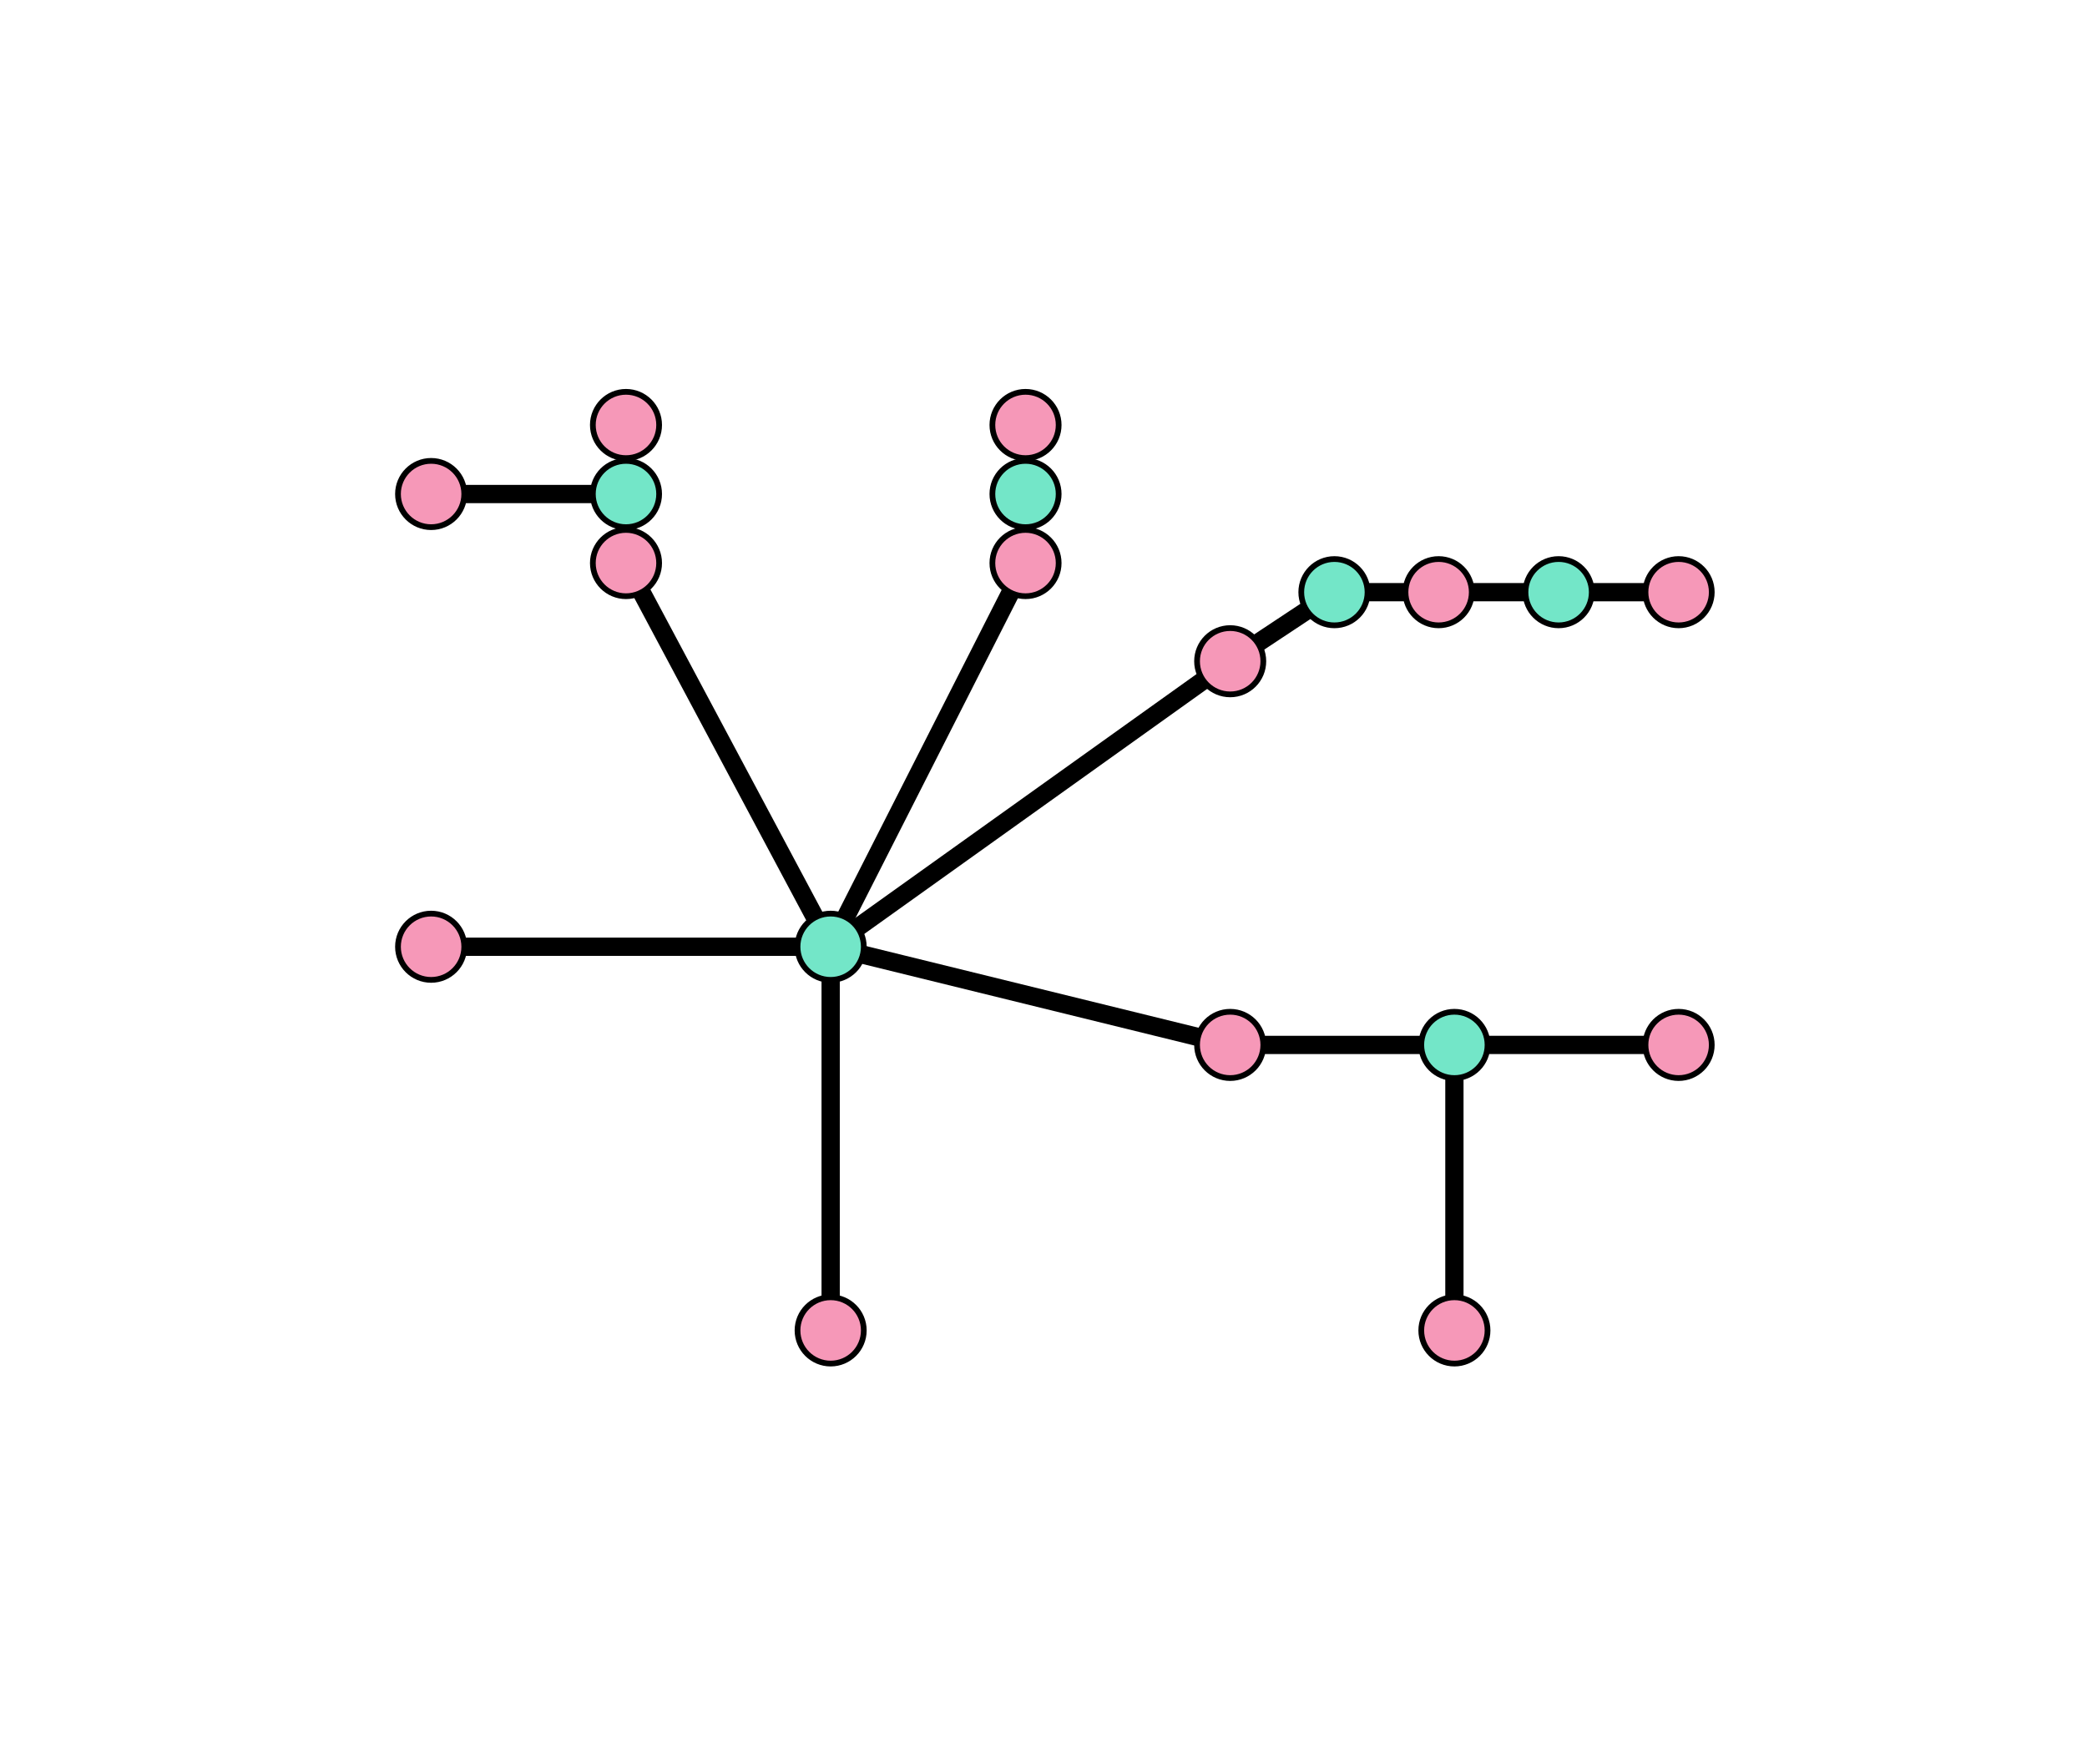
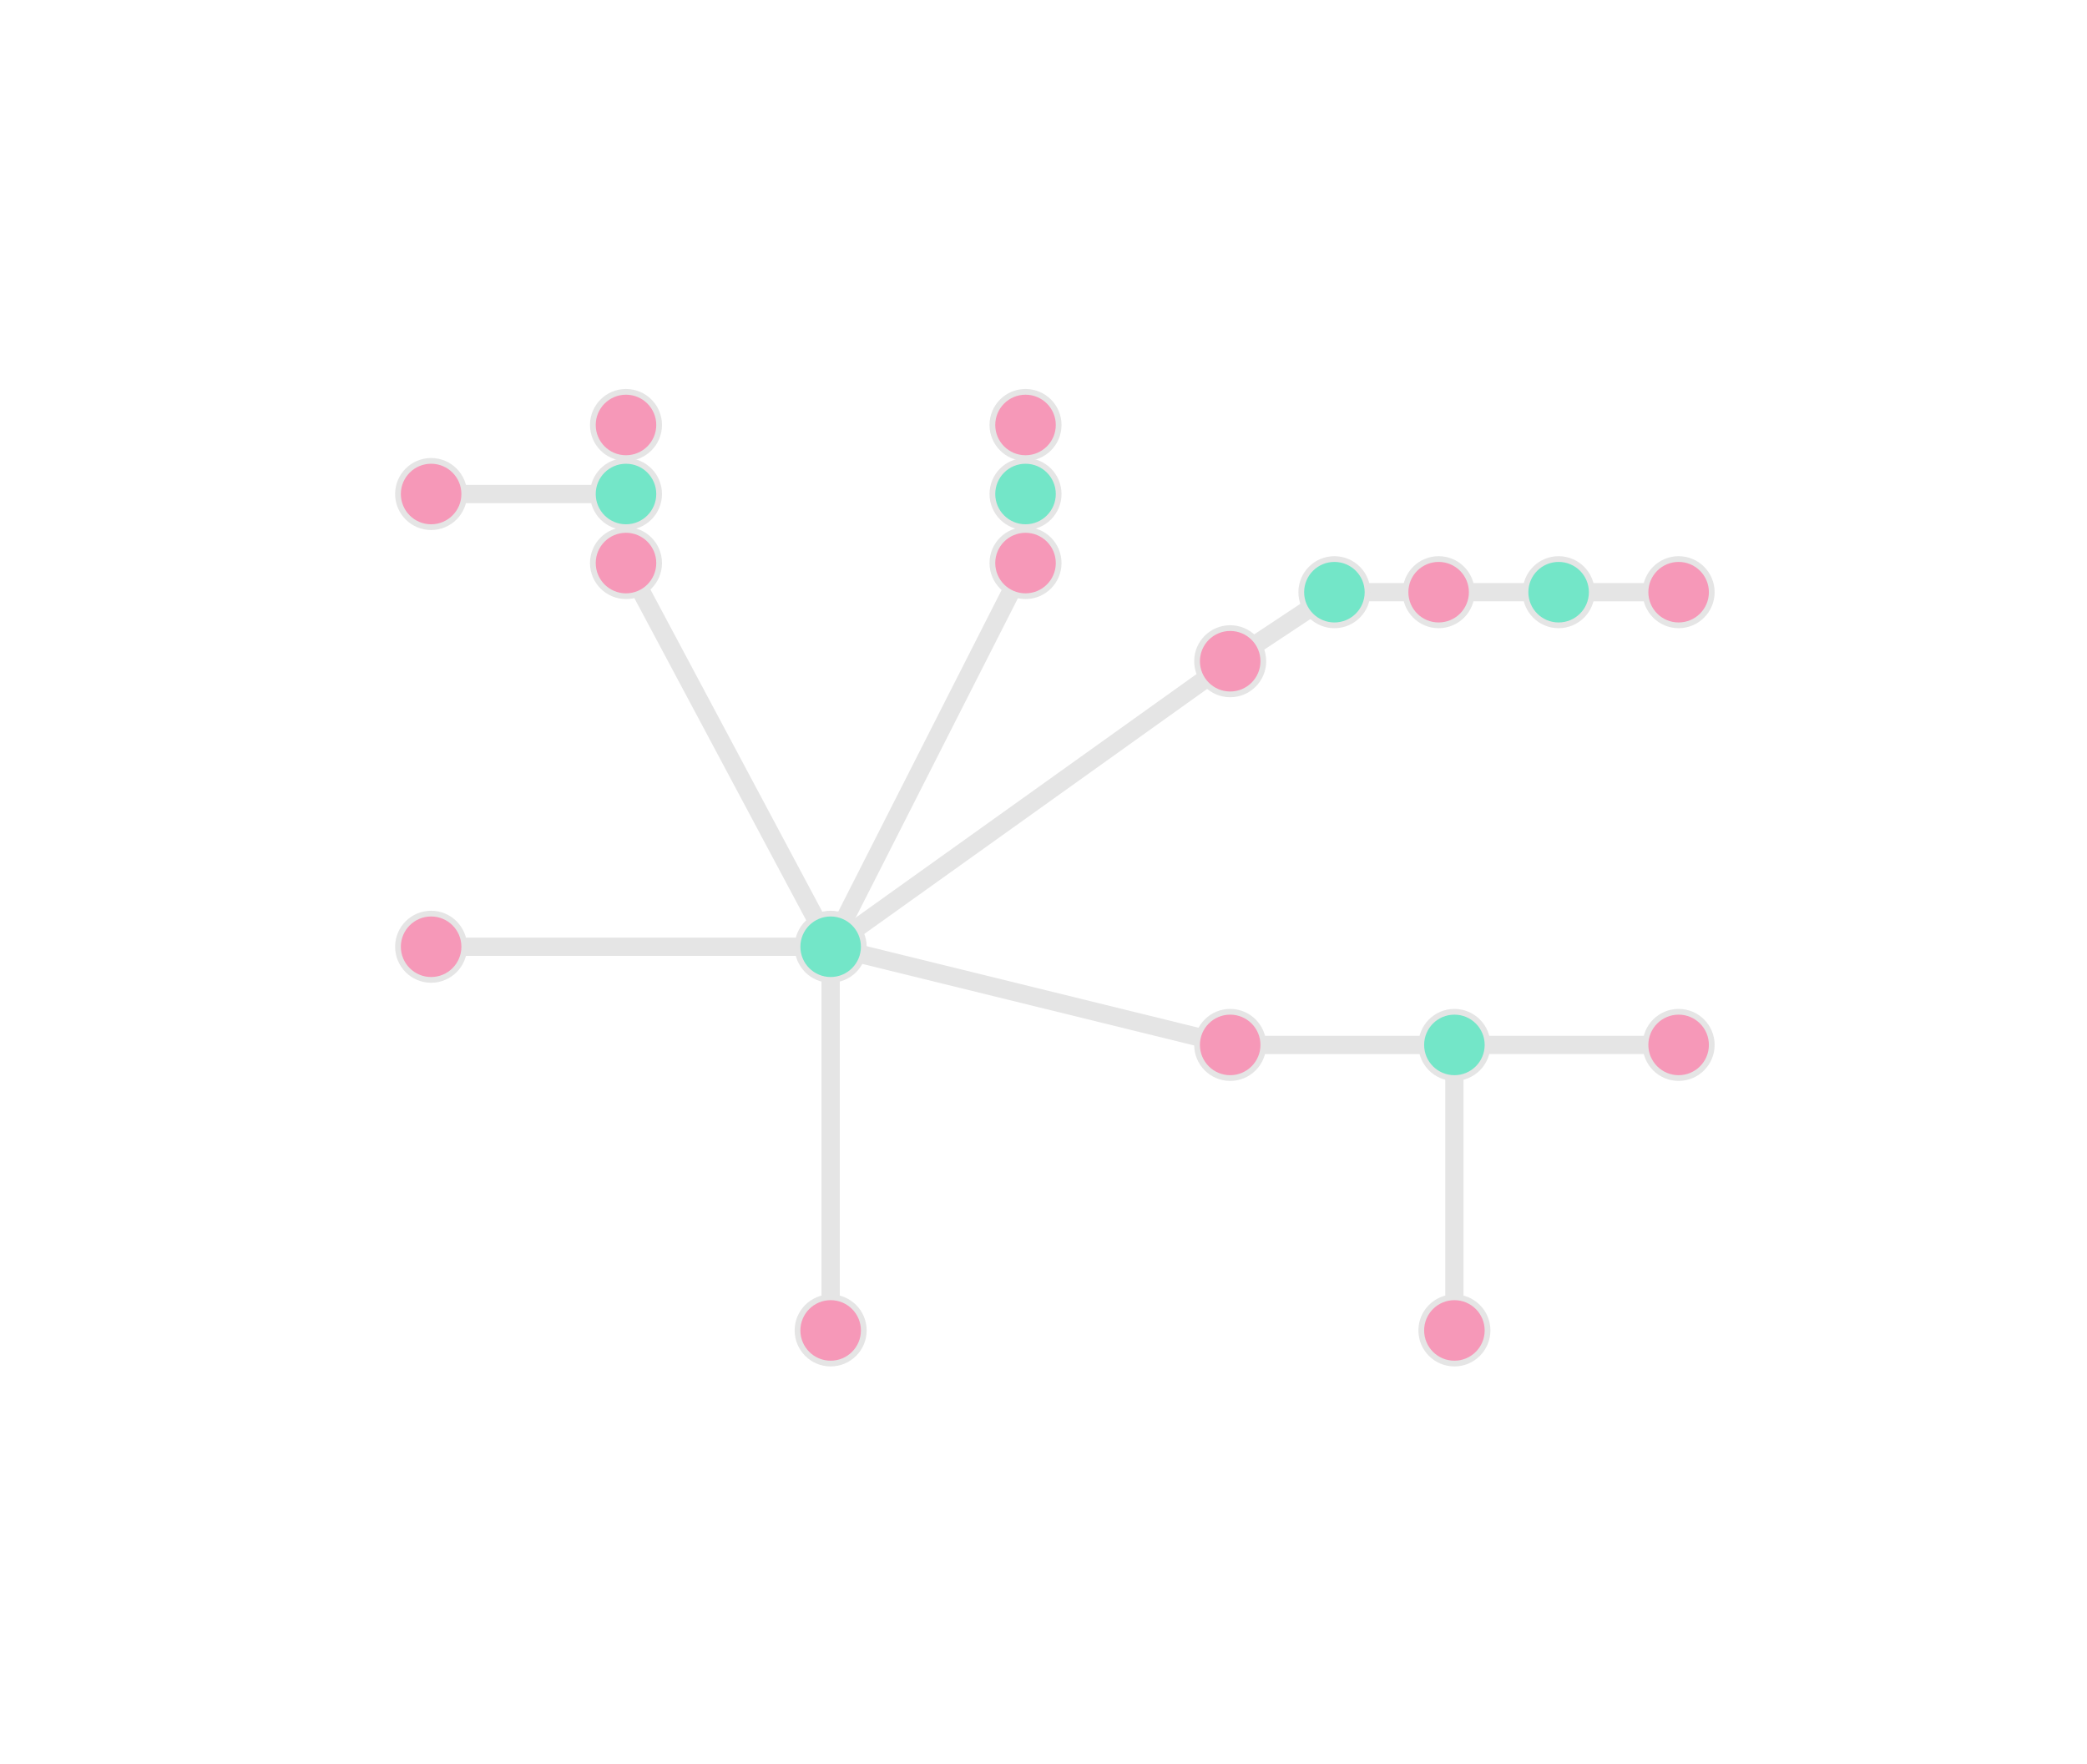
<svg xmlns="http://www.w3.org/2000/svg" width="400mm" height="338mm" version="1.1" id="svg68">
  <defs id="defs2" />
-   <path style="fill:none;stroke:#000000;stroke-width:13.228;stroke-linecap:butt;stroke-linejoin:miter;stroke-opacity:1;stroke-dasharray:none;stroke-dashoffset:0" d="M 1053.562,756.904 H 891.141 c 0,0 -289.419,-71.112 -289.419,-71.112" id="path937" />
-   <path style="fill:none;stroke:#000000;stroke-width:13.228;stroke-linecap:butt;stroke-linejoin:miter;stroke-opacity:1;stroke-dasharray:none;stroke-dashoffset:0" d="m 453.464,357.851 v 50.013 L 601.722,685.792 742.883,407.864 V 357.851" id="path939" />
-   <path style="fill:none;stroke:#000000;stroke-width:13.228;stroke-linecap:butt;stroke-linejoin:miter;stroke-opacity:1;stroke-dasharray:none;stroke-dashoffset:0" d="m 601.722,685.792 289.419,-206.816 75.498,-50.013 h 75.498 86.923" id="path941" />
-   <path style="fill:none;stroke:#000000;stroke-width:13.228;stroke-linecap:butt;stroke-linejoin:miter;stroke-opacity:1;stroke-dasharray:none;stroke-dashoffset:0" d="M 453.464,357.851 H 312.303" id="path943" />
-   <path style="fill:none;stroke:#000000;stroke-width:13.228;stroke-linecap:butt;stroke-linejoin:miter;stroke-opacity:1;stroke-dasharray:none;stroke-dashoffset:0" d="M 742.883,357.851 V 307.839" id="path945" />
-   <path style="fill:none;stroke:#000000;stroke-width:13.228;stroke-linecap:butt;stroke-linejoin:miter;stroke-opacity:1;stroke-dasharray:none;stroke-dashoffset:0" d="M 453.464,357.851 V 307.839" id="path947" />
-   <path style="fill:none;stroke:#000000;stroke-width:13.228;stroke-linecap:butt;stroke-linejoin:miter;stroke-opacity:1;stroke-dasharray:none;stroke-dashoffset:0" d="M 312.303,685.792 H 601.722 V 963.721" id="path949" />
-   <path style="fill:none;stroke:#000000;stroke-width:13.228;stroke-linecap:butt;stroke-linejoin:miter;stroke-opacity:1;stroke-dasharray:none;stroke-dashoffset:0" d="M 1053.562,963.721 V 756.904 h 162.421" id="path951" />
-   <path style="fill:none;stroke:#000000;stroke-width:13.228;stroke-linecap:butt;stroke-linejoin:miter;stroke-opacity:1;stroke-dasharray:none;stroke-dashoffset:0" d="m 1129.059,428.963 h 86.923" id="path953" />
-   <circle style="fill:#f698b8;fill-opacity:1;stroke:#000000;stroke-width:4.157;stroke-linecap:butt;stroke-linejoin:round;stroke-miterlimit:10;stroke-dasharray:none;stroke-opacity:1" id="path395-5-3-3-35-2" cx="453.464" cy="307.839" r="24.005" />
-   <circle style="fill:#f698b8;fill-opacity:1;stroke:#000000;stroke-width:4.157;stroke-linecap:butt;stroke-linejoin:round;stroke-miterlimit:10;stroke-dasharray:none;stroke-opacity:1" id="path395-5-3-3-35-2-3" cx="312.303" cy="357.851" r="24.005" />
-   <circle style="fill:#f698b8;fill-opacity:1;stroke:#000000;stroke-width:4.157;stroke-linecap:butt;stroke-linejoin:round;stroke-miterlimit:10;stroke-dasharray:none;stroke-opacity:1" id="path395-5-3-3-35-2-7" cx="312.303" cy="685.792" r="24.005" />
-   <circle style="fill:#73e6c8;fill-opacity:1;stroke:#000000;stroke-width:4.157;stroke-linecap:butt;stroke-linejoin:round;stroke-miterlimit:10;stroke-dasharray:none;stroke-opacity:1" id="path395-5-3-3-35-2-5" cx="601.722" cy="685.792" r="24.005" />
-   <circle style="fill:#f698b8;fill-opacity:1;stroke:#000000;stroke-width:4.157;stroke-linecap:butt;stroke-linejoin:round;stroke-miterlimit:10;stroke-dasharray:none;stroke-opacity:1" id="path395-5-3-3-35-2-9" cx="742.883" cy="407.864" r="24.005" />
-   <circle style="fill:#73e6c8;fill-opacity:1;stroke:#000000;stroke-width:4.157;stroke-linecap:butt;stroke-linejoin:round;stroke-miterlimit:10;stroke-dasharray:none;stroke-opacity:1" id="path395-5-3-3-35-2-2" cx="742.883" cy="357.851" r="24.005" />
-   <circle style="fill:#f698b8;fill-opacity:1;stroke:#000000;stroke-width:4.157;stroke-linecap:butt;stroke-linejoin:round;stroke-miterlimit:10;stroke-dasharray:none;stroke-opacity:1" id="path395-5-3-3-35-2-28" cx="742.883" cy="307.839" r="24.005" />
-   <circle style="fill:#f698b8;fill-opacity:1;stroke:#000000;stroke-width:4.157;stroke-linecap:butt;stroke-linejoin:round;stroke-miterlimit:10;stroke-dasharray:none;stroke-opacity:1" id="path395-5-3-3-35-2-97" cx="891.141" cy="478.976" r="24.005" />
-   <circle style="fill:#73e6c8;fill-opacity:1;stroke:#000000;stroke-width:4.157;stroke-linecap:butt;stroke-linejoin:round;stroke-miterlimit:10;stroke-dasharray:none;stroke-opacity:1" id="path395-5-3-3-35-2-36" cx="966.638" cy="428.963" r="24.005" />
-   <circle style="fill:#f698b8;fill-opacity:1;stroke:#000000;stroke-width:4.157;stroke-linecap:butt;stroke-linejoin:round;stroke-miterlimit:10;stroke-dasharray:none;stroke-opacity:1" id="path395-5-3-3-35-2-1" cx="1042.136" cy="428.963" r="24.005" />
-   <circle style="fill:#73e6c8;fill-opacity:1;stroke:#000000;stroke-width:4.157;stroke-linecap:butt;stroke-linejoin:round;stroke-miterlimit:10;stroke-dasharray:none;stroke-opacity:1" id="path395-5-3-3-35-2-29" cx="1129.059" cy="428.963" r="24.005" />
-   <circle style="fill:#f698b8;fill-opacity:1;stroke:#000000;stroke-width:4.157;stroke-linecap:butt;stroke-linejoin:round;stroke-miterlimit:10;stroke-dasharray:none;stroke-opacity:1" id="path395-5-3-3-35-2-31" cx="1215.983" cy="756.904" r="24.005" />
-   <circle style="fill:#f698b8;fill-opacity:1;stroke:#000000;stroke-width:4.157;stroke-linecap:butt;stroke-linejoin:round;stroke-miterlimit:10;stroke-dasharray:none;stroke-opacity:1" id="path395-5-3-3-35-2-94" cx="1053.562" cy="963.721" r="24.005" />
-   <circle style="fill:#73e6c8;fill-opacity:1;stroke:#000000;stroke-width:4.157;stroke-linecap:butt;stroke-linejoin:round;stroke-miterlimit:10;stroke-dasharray:none;stroke-opacity:1" id="path395-5-3-3-35-2-78" cx="1053.562" cy="756.904" r="24.005" />
-   <circle style="fill:#f698b8;fill-opacity:1;stroke:#000000;stroke-width:4.157;stroke-linecap:butt;stroke-linejoin:round;stroke-miterlimit:10;stroke-dasharray:none;stroke-opacity:1" id="path395-5-3-3-35-2-78-3" cx="1215.983" cy="428.963" r="24.005" />
-   <circle style="fill:#f698b8;fill-opacity:1;stroke:#000000;stroke-width:4.157;stroke-linecap:butt;stroke-linejoin:round;stroke-miterlimit:10;stroke-dasharray:none;stroke-opacity:1" id="path395-5-3-3-35-2-4" cx="891.141" cy="756.904" r="24.005" />
-   <circle style="fill:#f698b8;fill-opacity:1;stroke:#000000;stroke-width:4.157;stroke-linecap:butt;stroke-linejoin:round;stroke-miterlimit:10;stroke-dasharray:none;stroke-opacity:1" id="path395-5-3-3-35-2-50" cx="601.722" cy="963.721" r="24.005" />
-   <circle style="fill:#73e6c8;fill-opacity:1;stroke:#000000;stroke-width:4.157;stroke-linecap:butt;stroke-linejoin:round;stroke-miterlimit:10;stroke-dasharray:none;stroke-opacity:1" id="path395-5-3-3-35-2-0" cx="453.464" cy="357.851" r="24.005" />
-   <circle style="fill:#f698b8;fill-opacity:1;stroke:#000000;stroke-width:4.157;stroke-linecap:butt;stroke-linejoin:round;stroke-miterlimit:10;stroke-dasharray:none;stroke-opacity:1" id="path395-5-3-3-35-2-0-2" cx="453.464" cy="407.864" r="24.005" />
+   <path style="fill:none;stroke:#e5e5e5;stroke-width:13.228;stroke-linecap:butt;stroke-linejoin:miter;stroke-opacity:1;stroke-dasharray:none;stroke-dashoffset:0" d="M 1053.562,756.904 H 891.141 c 0,0 -289.419,-71.112 -289.419,-71.112" id="path937" />
+   <path style="fill:none;stroke:#e5e5e5;stroke-width:13.228;stroke-linecap:butt;stroke-linejoin:miter;stroke-opacity:1;stroke-dasharray:none;stroke-dashoffset:0" d="m 453.464,357.851 v 50.013 L 601.722,685.792 742.883,407.864 V 357.851" id="path939" />
+   <path style="fill:none;stroke:#e5e5e5;stroke-width:13.228;stroke-linecap:butt;stroke-linejoin:miter;stroke-opacity:1;stroke-dasharray:none;stroke-dashoffset:0" d="m 601.722,685.792 289.419,-206.816 75.498,-50.013 h 75.498 86.923" id="path941" />
+   <path style="fill:none;stroke:#e5e5e5;stroke-width:13.228;stroke-linecap:butt;stroke-linejoin:miter;stroke-opacity:1;stroke-dasharray:none;stroke-dashoffset:0" d="M 453.464,357.851 H 312.303" id="path943" />
+   <path style="fill:none;stroke:#e5e5e5;stroke-width:13.228;stroke-linecap:butt;stroke-linejoin:miter;stroke-opacity:1;stroke-dasharray:none;stroke-dashoffset:0" d="M 742.883,357.851 V 307.839" id="path945" />
+   <path style="fill:none;stroke:#e5e5e5;stroke-width:13.228;stroke-linecap:butt;stroke-linejoin:miter;stroke-opacity:1;stroke-dasharray:none;stroke-dashoffset:0" d="M 453.464,357.851 V 307.839" id="path947" />
+   <path style="fill:none;stroke:#e5e5e5;stroke-width:13.228;stroke-linecap:butt;stroke-linejoin:miter;stroke-opacity:1;stroke-dasharray:none;stroke-dashoffset:0" d="M 312.303,685.792 H 601.722 V 963.721" id="path949" />
+   <path style="fill:none;stroke:#e5e5e5;stroke-width:13.228;stroke-linecap:butt;stroke-linejoin:miter;stroke-opacity:1;stroke-dasharray:none;stroke-dashoffset:0" d="M 1053.562,963.721 V 756.904 h 162.421" id="path951" />
+   <path style="fill:none;stroke:#e5e5e5;stroke-width:13.228;stroke-linecap:butt;stroke-linejoin:miter;stroke-opacity:1;stroke-dasharray:none;stroke-dashoffset:0" d="m 1129.059,428.963 h 86.923" id="path953" />
+   <circle style="fill:#f698b8;fill-opacity:1;stroke:#e5e5e5;stroke-width:4.157;stroke-linecap:butt;stroke-linejoin:round;stroke-miterlimit:10;stroke-dasharray:none;stroke-opacity:1" id="path395-5-3-3-35-2" cx="453.464" cy="307.839" r="24.005" />
+   <circle style="fill:#f698b8;fill-opacity:1;stroke:#e5e5e5;stroke-width:4.157;stroke-linecap:butt;stroke-linejoin:round;stroke-miterlimit:10;stroke-dasharray:none;stroke-opacity:1" id="path395-5-3-3-35-2-3" cx="312.303" cy="357.851" r="24.005" />
+   <circle style="fill:#f698b8;fill-opacity:1;stroke:#e5e5e5;stroke-width:4.157;stroke-linecap:butt;stroke-linejoin:round;stroke-miterlimit:10;stroke-dasharray:none;stroke-opacity:1" id="path395-5-3-3-35-2-7" cx="312.303" cy="685.792" r="24.005" />
+   <circle style="fill:#73e6c8;fill-opacity:1;stroke:#e5e5e5;stroke-width:4.157;stroke-linecap:butt;stroke-linejoin:round;stroke-miterlimit:10;stroke-dasharray:none;stroke-opacity:1" id="path395-5-3-3-35-2-5" cx="601.722" cy="685.792" r="24.005" />
+   <circle style="fill:#f698b8;fill-opacity:1;stroke:#e5e5e5;stroke-width:4.157;stroke-linecap:butt;stroke-linejoin:round;stroke-miterlimit:10;stroke-dasharray:none;stroke-opacity:1" id="path395-5-3-3-35-2-9" cx="742.883" cy="407.864" r="24.005" />
+   <circle style="fill:#73e6c8;fill-opacity:1;stroke:#e5e5e5;stroke-width:4.157;stroke-linecap:butt;stroke-linejoin:round;stroke-miterlimit:10;stroke-dasharray:none;stroke-opacity:1" id="path395-5-3-3-35-2-2" cx="742.883" cy="357.851" r="24.005" />
+   <circle style="fill:#f698b8;fill-opacity:1;stroke:#e5e5e5;stroke-width:4.157;stroke-linecap:butt;stroke-linejoin:round;stroke-miterlimit:10;stroke-dasharray:none;stroke-opacity:1" id="path395-5-3-3-35-2-28" cx="742.883" cy="307.839" r="24.005" />
+   <circle style="fill:#f698b8;fill-opacity:1;stroke:#e5e5e5;stroke-width:4.157;stroke-linecap:butt;stroke-linejoin:round;stroke-miterlimit:10;stroke-dasharray:none;stroke-opacity:1" id="path395-5-3-3-35-2-97" cx="891.141" cy="478.976" r="24.005" />
+   <circle style="fill:#73e6c8;fill-opacity:1;stroke:#e5e5e5;stroke-width:4.157;stroke-linecap:butt;stroke-linejoin:round;stroke-miterlimit:10;stroke-dasharray:none;stroke-opacity:1" id="path395-5-3-3-35-2-36" cx="966.638" cy="428.963" r="24.005" />
+   <circle style="fill:#f698b8;fill-opacity:1;stroke:#e5e5e5;stroke-width:4.157;stroke-linecap:butt;stroke-linejoin:round;stroke-miterlimit:10;stroke-dasharray:none;stroke-opacity:1" id="path395-5-3-3-35-2-1" cx="1042.136" cy="428.963" r="24.005" />
+   <circle style="fill:#73e6c8;fill-opacity:1;stroke:#e5e5e5;stroke-width:4.157;stroke-linecap:butt;stroke-linejoin:round;stroke-miterlimit:10;stroke-dasharray:none;stroke-opacity:1" id="path395-5-3-3-35-2-29" cx="1129.059" cy="428.963" r="24.005" />
+   <circle style="fill:#f698b8;fill-opacity:1;stroke:#e5e5e5;stroke-width:4.157;stroke-linecap:butt;stroke-linejoin:round;stroke-miterlimit:10;stroke-dasharray:none;stroke-opacity:1" id="path395-5-3-3-35-2-31" cx="1215.983" cy="756.904" r="24.005" />
+   <circle style="fill:#f698b8;fill-opacity:1;stroke:#e5e5e5;stroke-width:4.157;stroke-linecap:butt;stroke-linejoin:round;stroke-miterlimit:10;stroke-dasharray:none;stroke-opacity:1" id="path395-5-3-3-35-2-94" cx="1053.562" cy="963.721" r="24.005" />
+   <circle style="fill:#73e6c8;fill-opacity:1;stroke:#e5e5e5;stroke-width:4.157;stroke-linecap:butt;stroke-linejoin:round;stroke-miterlimit:10;stroke-dasharray:none;stroke-opacity:1" id="path395-5-3-3-35-2-78" cx="1053.562" cy="756.904" r="24.005" />
+   <circle style="fill:#f698b8;fill-opacity:1;stroke:#e5e5e5;stroke-width:4.157;stroke-linecap:butt;stroke-linejoin:round;stroke-miterlimit:10;stroke-dasharray:none;stroke-opacity:1" id="path395-5-3-3-35-2-78-3" cx="1215.983" cy="428.963" r="24.005" />
+   <circle style="fill:#f698b8;fill-opacity:1;stroke:#e5e5e5;stroke-width:4.157;stroke-linecap:butt;stroke-linejoin:round;stroke-miterlimit:10;stroke-dasharray:none;stroke-opacity:1" id="path395-5-3-3-35-2-4" cx="891.141" cy="756.904" r="24.005" />
+   <circle style="fill:#f698b8;fill-opacity:1;stroke:#e5e5e5;stroke-width:4.157;stroke-linecap:butt;stroke-linejoin:round;stroke-miterlimit:10;stroke-dasharray:none;stroke-opacity:1" id="path395-5-3-3-35-2-50" cx="601.722" cy="963.721" r="24.005" />
+   <circle style="fill:#73e6c8;fill-opacity:1;stroke:#e5e5e5;stroke-width:4.157;stroke-linecap:butt;stroke-linejoin:round;stroke-miterlimit:10;stroke-dasharray:none;stroke-opacity:1" id="path395-5-3-3-35-2-0" cx="453.464" cy="357.851" r="24.005" />
+   <circle style="fill:#f698b8;fill-opacity:1;stroke:#e5e5e5;stroke-width:4.157;stroke-linecap:butt;stroke-linejoin:round;stroke-miterlimit:10;stroke-dasharray:none;stroke-opacity:1" id="path395-5-3-3-35-2-0-2" cx="453.464" cy="407.864" r="24.005" />
</svg>
